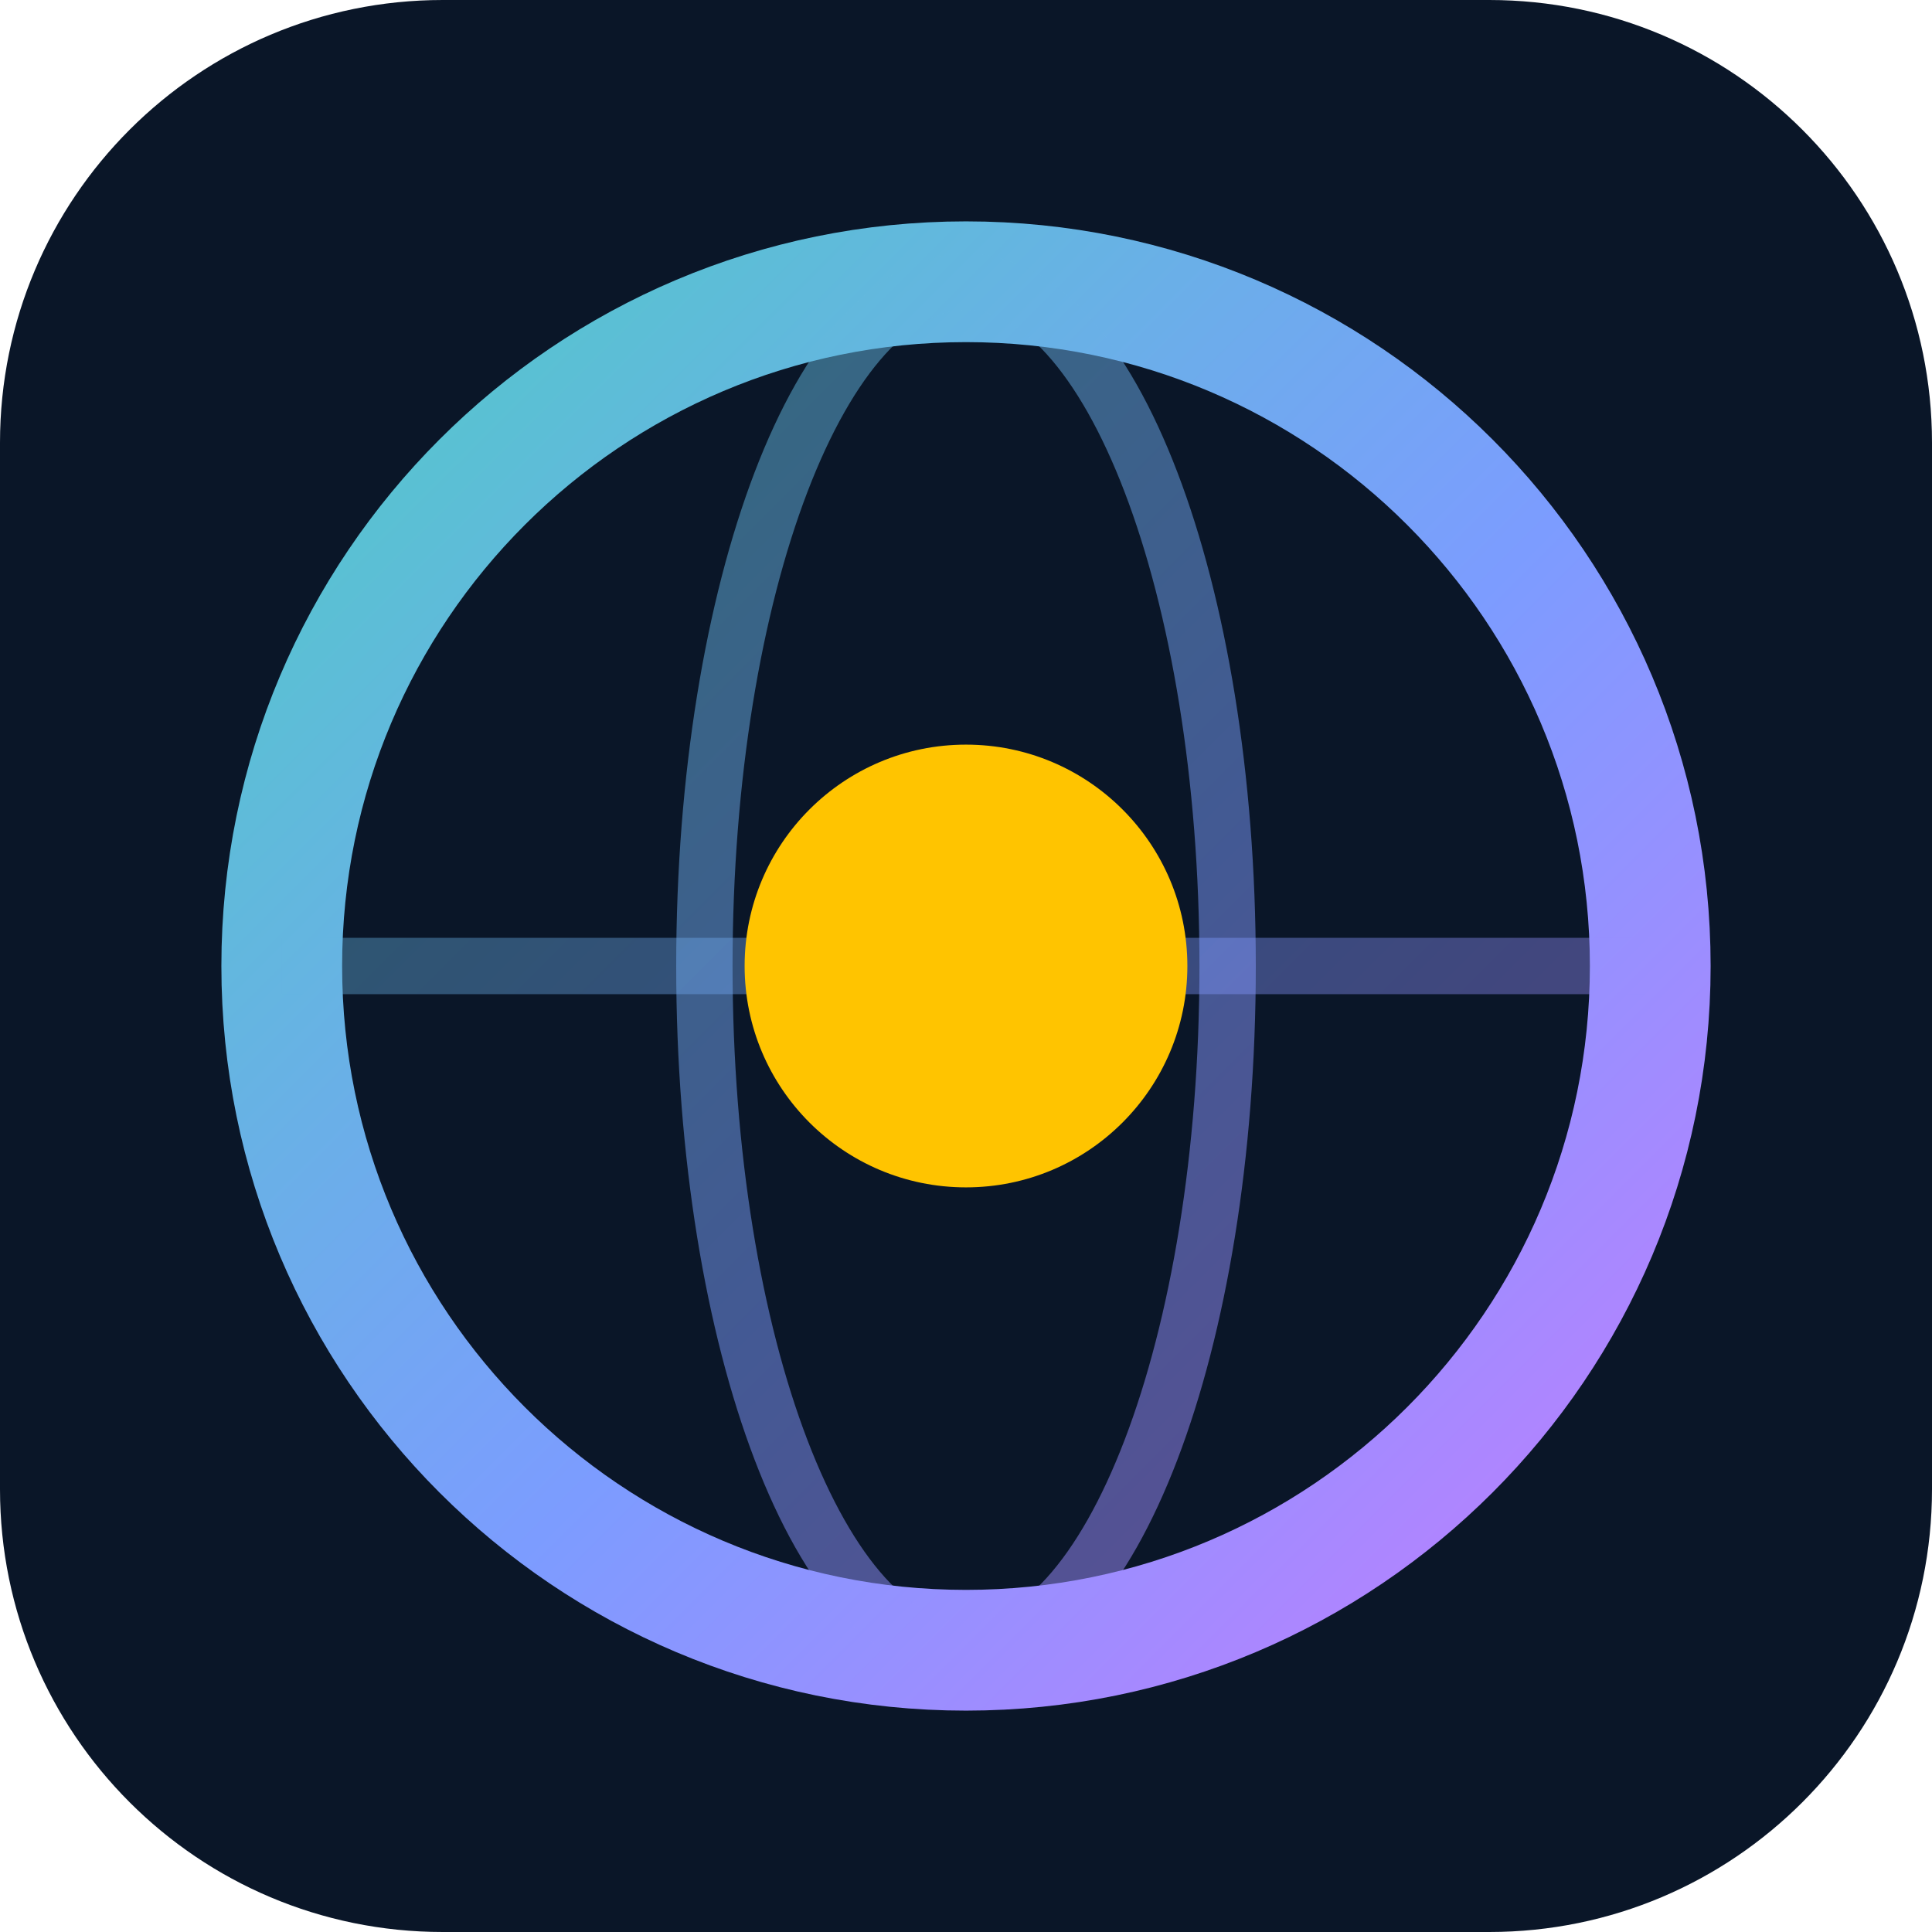
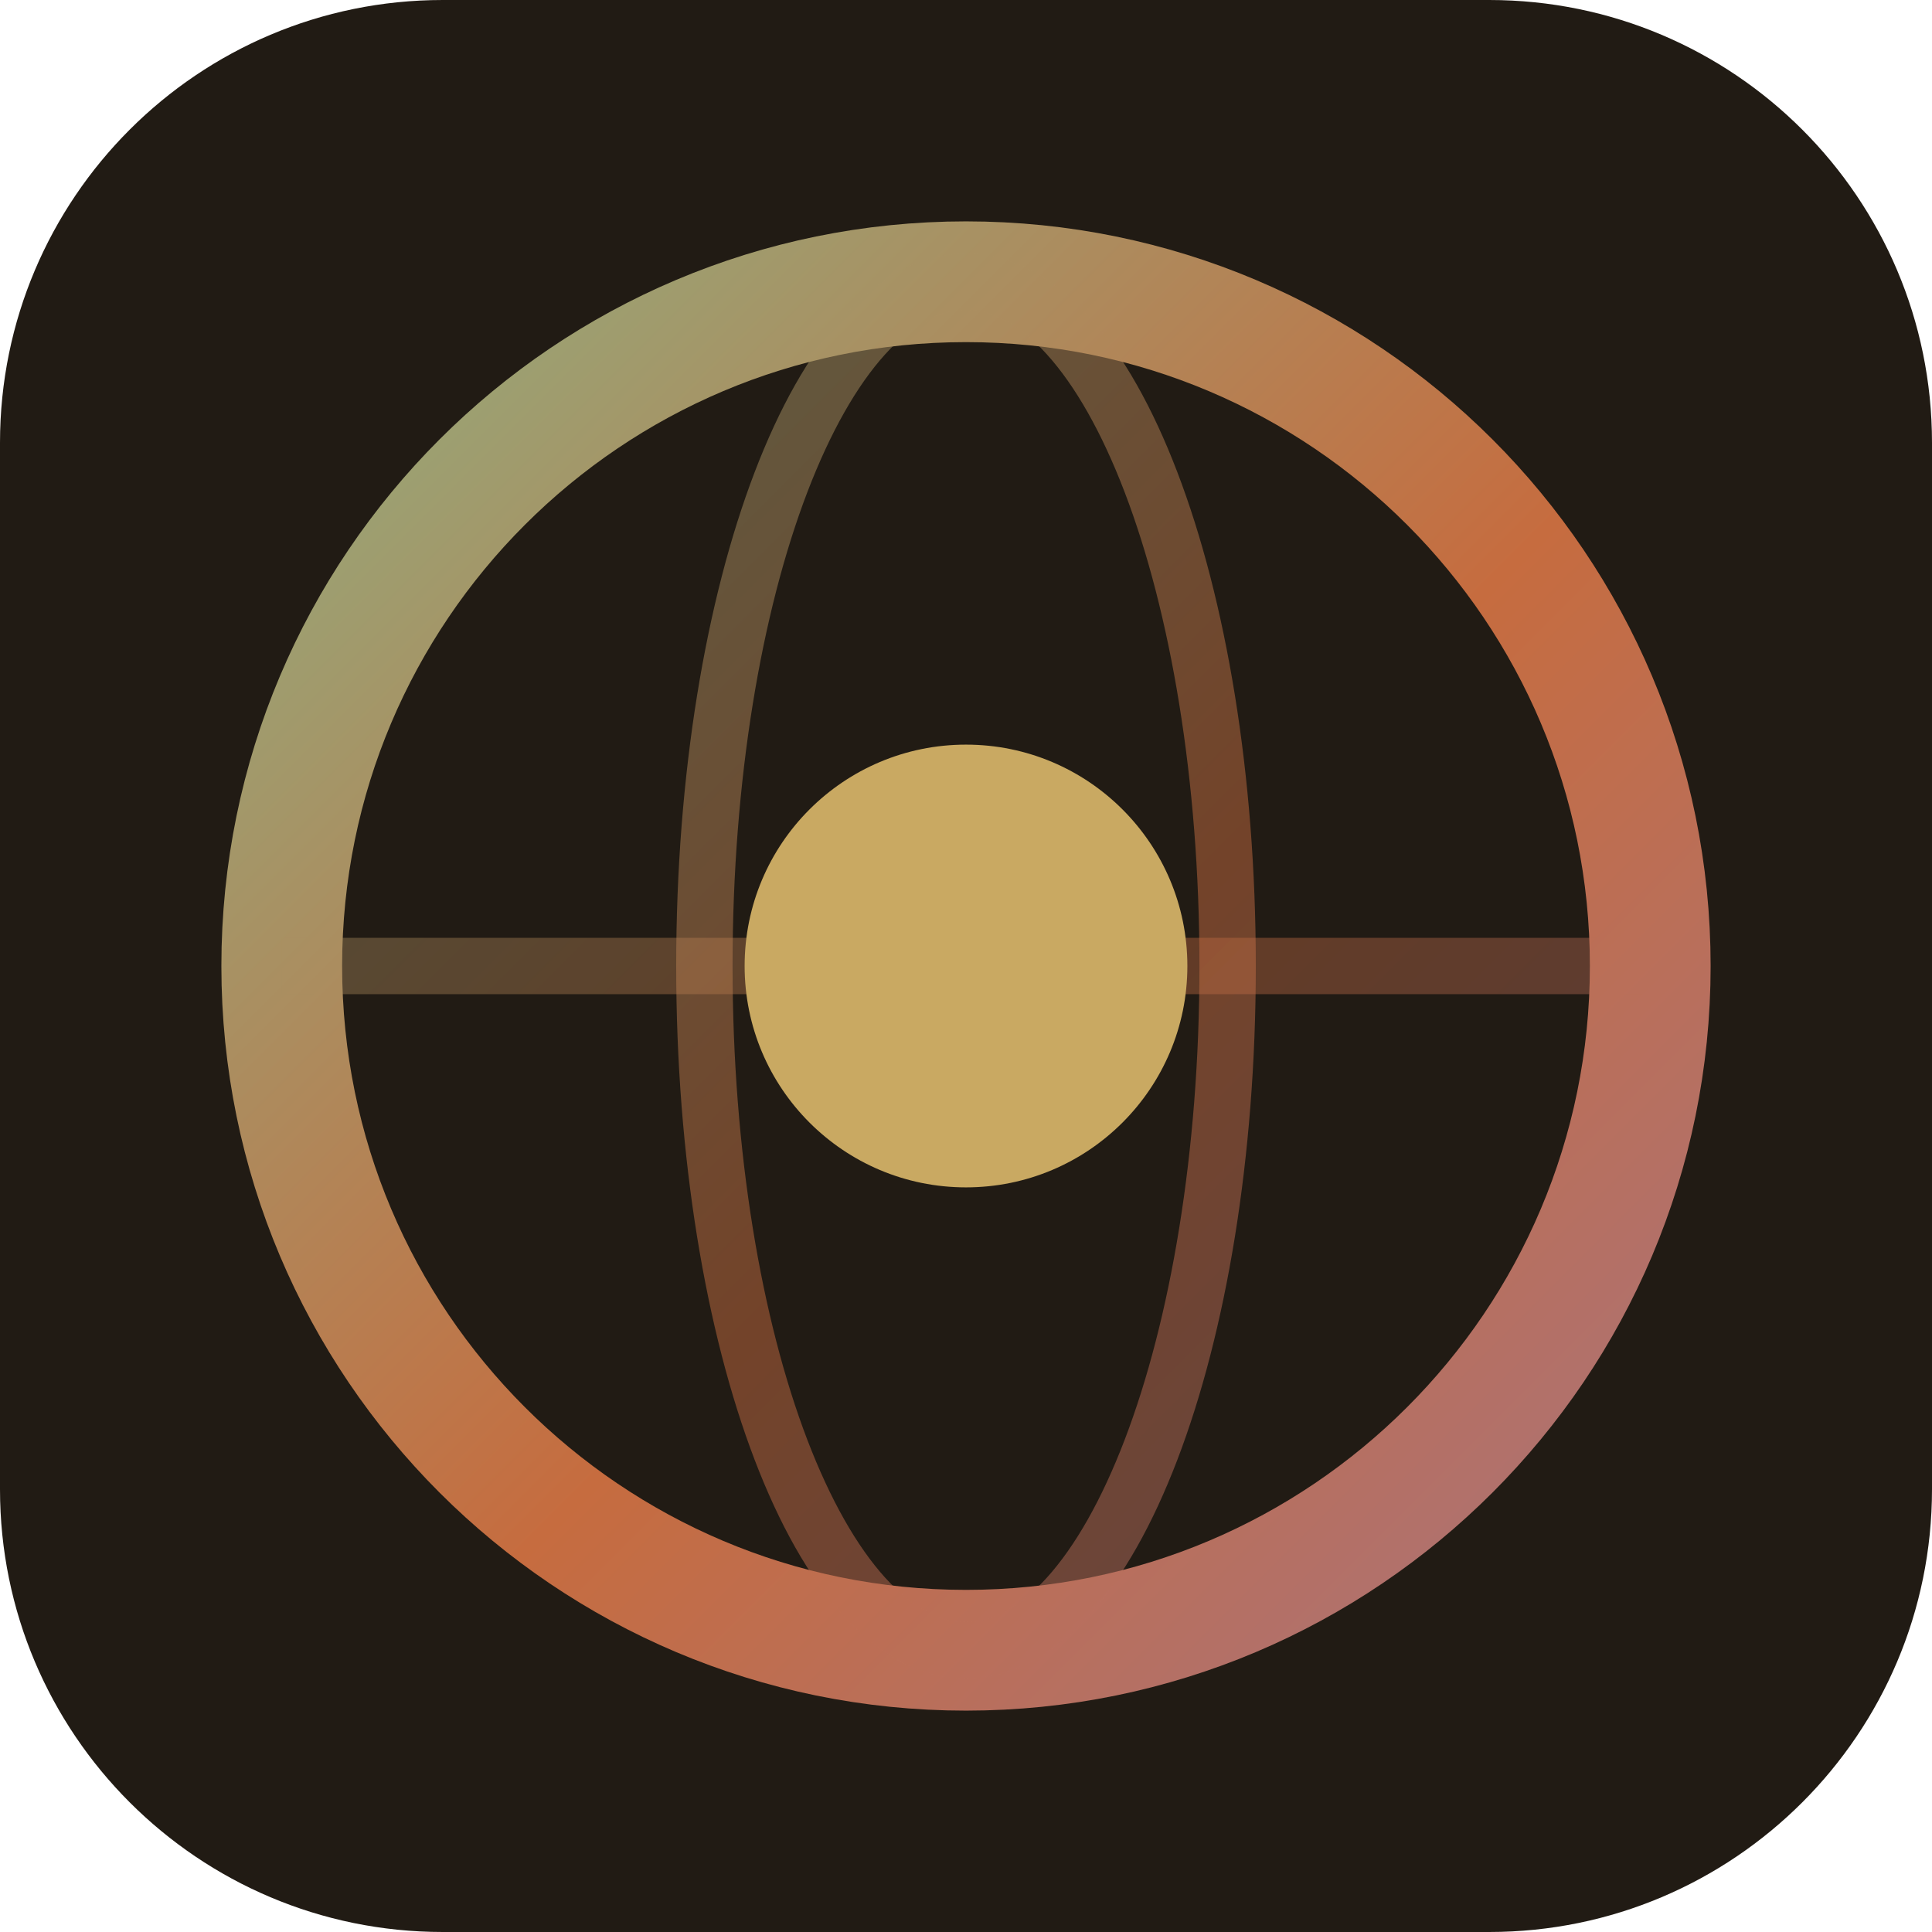
<svg xmlns="http://www.w3.org/2000/svg" viewBox="0 0 48 48">
  <defs>
    <linearGradient id="g" x1="6" y1="6" x2="42" y2="42" gradientUnits="userSpaceOnUse">
-       <stop stop-color="#4ECDC4" />
-       <stop offset=".55" stop-color="#7C9CFF" />
-       <stop offset="1" stop-color="#C57BFF" />
+       <stop stop-color="#8FB081" />
+       <stop offset=".55" stop-color="#C66C3F" />
+       <stop offset="1" stop-color="#A8737F" />
    </linearGradient>
  </defs>
-   <rect width="48" height="48" rx="11" fill="#0A1628" />
+   <rect width="48" height="48" rx="11" fill="#211B14" />
  <circle cx="24" cy="24" r="17" fill="none" stroke="url(#g)" stroke-width="3" />
  <ellipse cx="24" cy="24" rx="6.5" ry="17" fill="none" stroke="url(#g)" stroke-width="1.4" opacity=".5" />
  <line x1="7" y1="24" x2="41" y2="24" stroke="url(#g)" stroke-width="1.4" opacity=".4" />
-   <circle cx="24" cy="24" r="5.5" fill="#FFC400" />
+   <circle cx="24" cy="24" r="5.5" fill="#C9A962" />
</svg>
